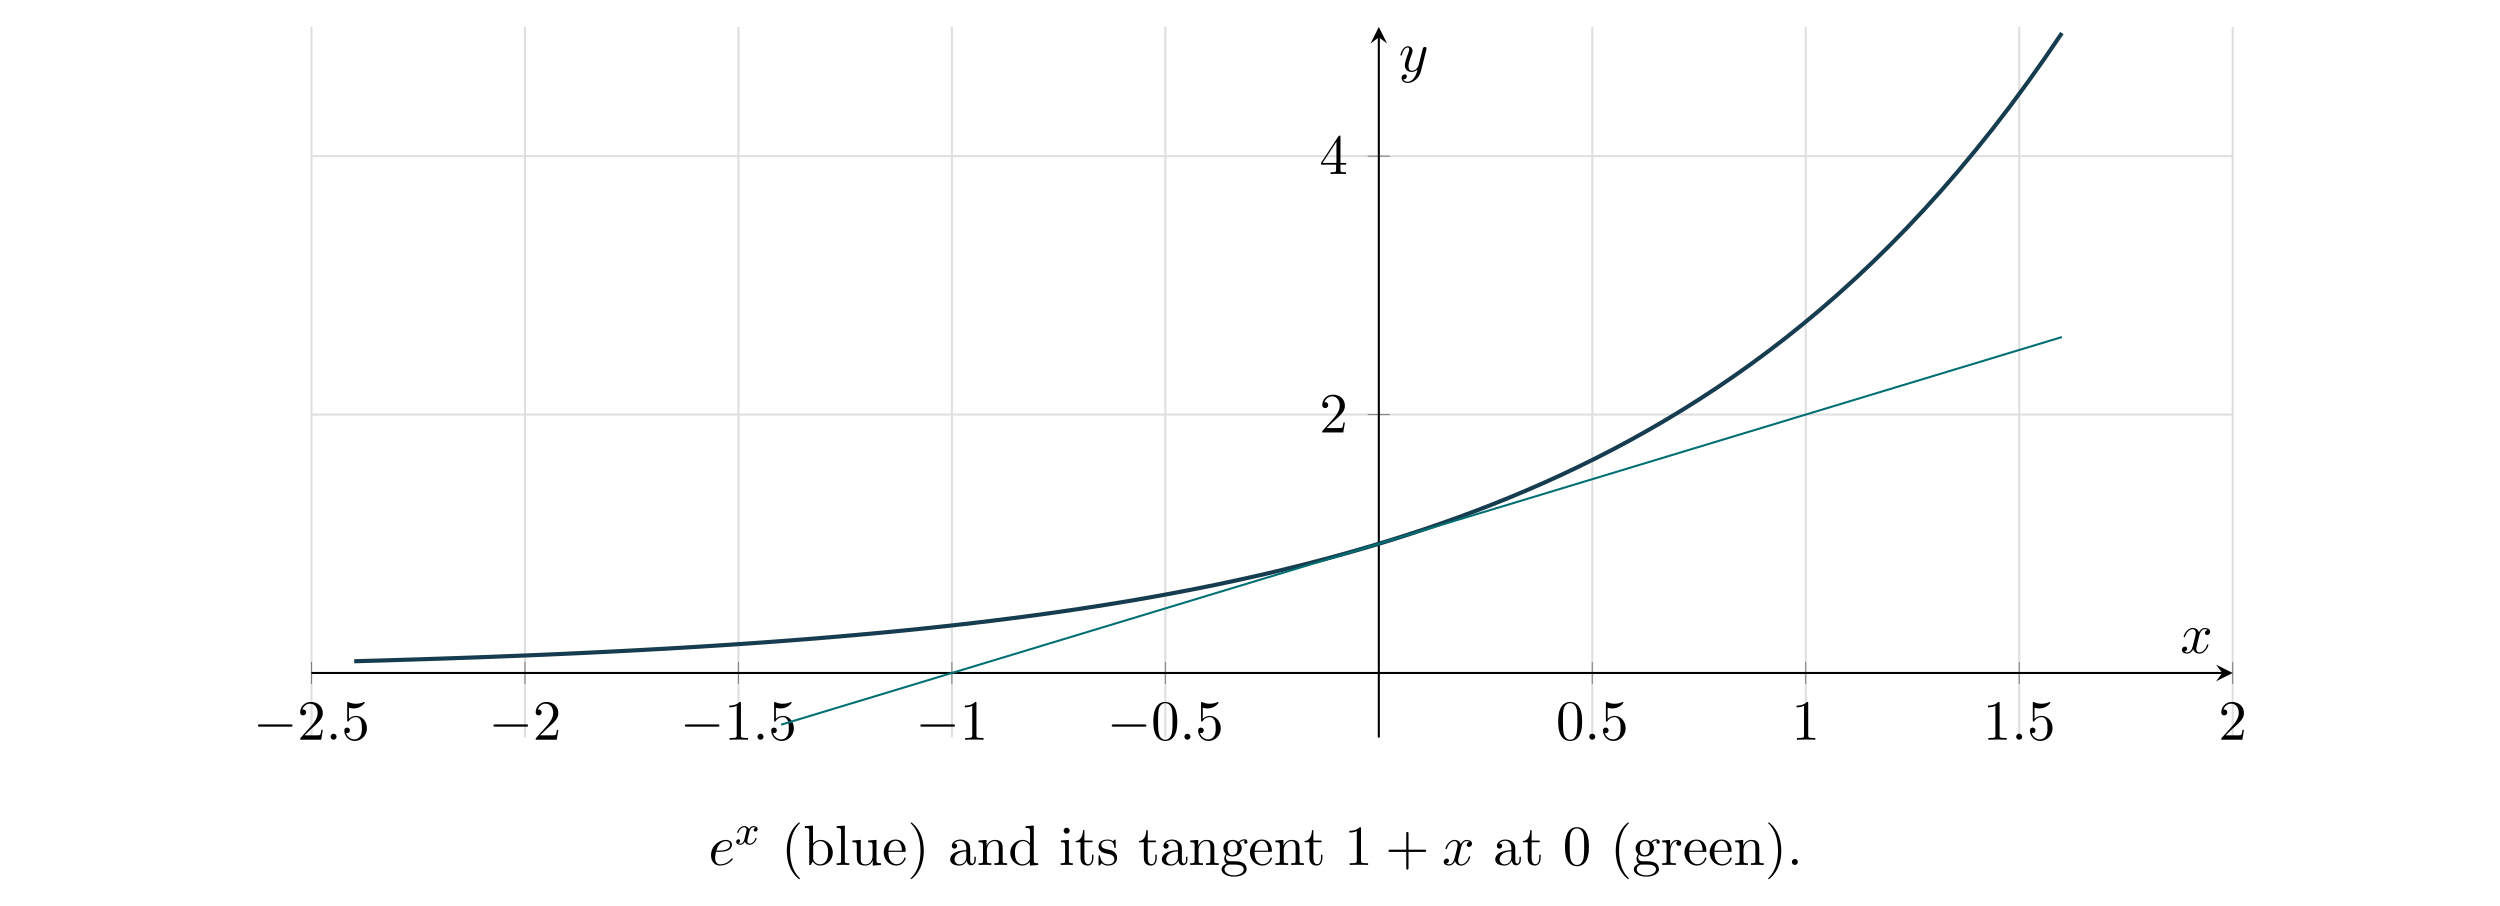
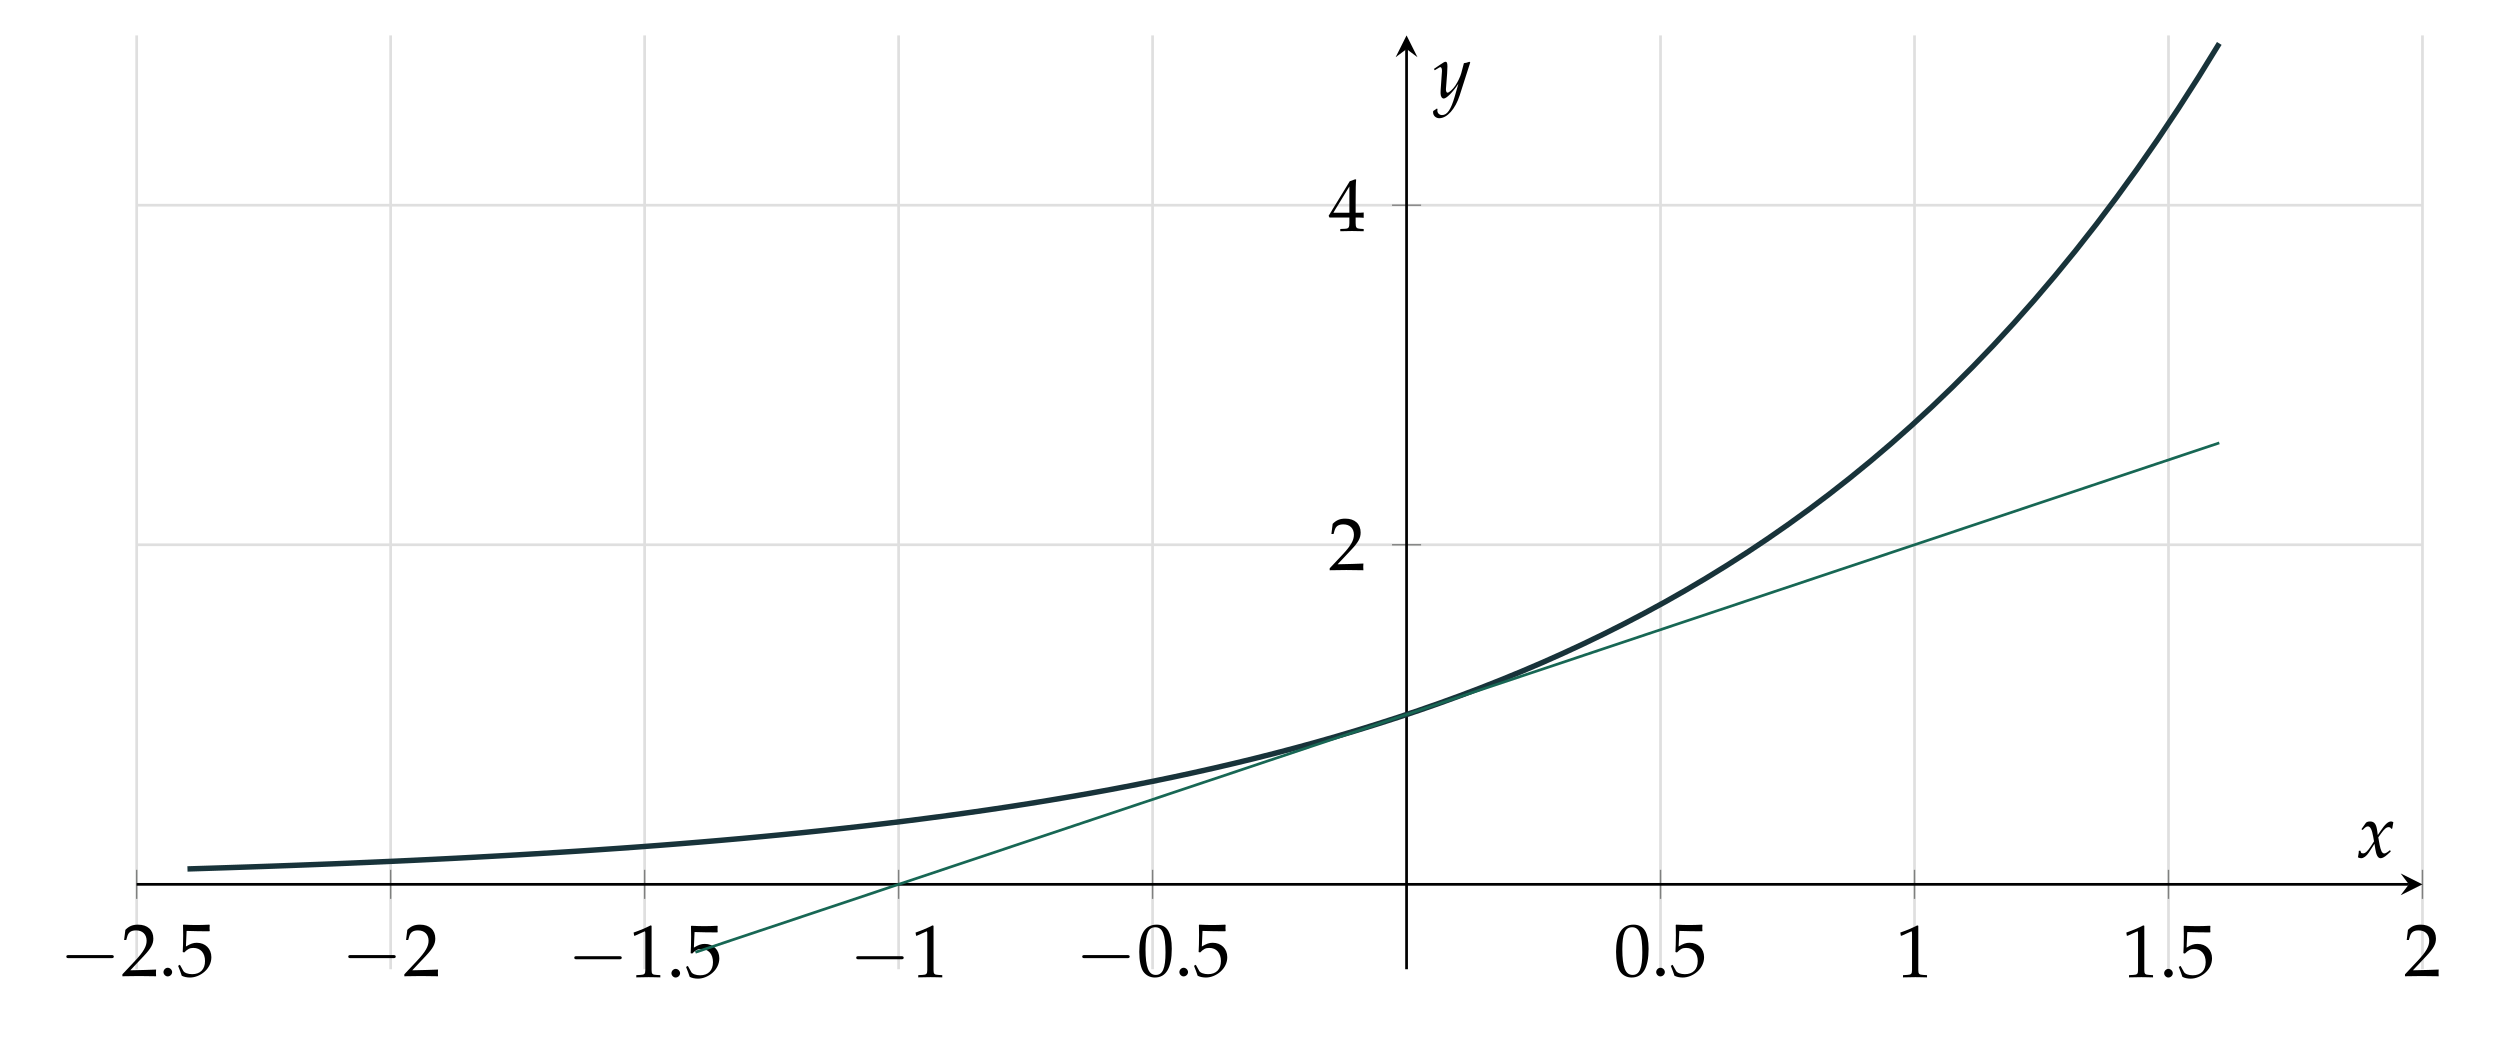
- <svg xmlns="http://www.w3.org/2000/svg" xmlns:xlink="http://www.w3.org/1999/xlink" version="1.1" width="480.514" height="173.96" viewBox="0 0 480.514 173.96">
+ <svg xmlns="http://www.w3.org/2000/svg" xmlns:xlink="http://www.w3.org/1999/xlink" version="1.1" width="365.665" height="152.48" viewBox="0 0 365.665 152.48">
  <defs>
-     <path id="font_1_1" d="M.694 .25C.694 .27 .675 .27 .661 .27H.116C.102 .27 .083 .27 .083 .25 .083 .23 .102 .23 .116 .23H.661C.675 .23 .694 .23 .694 .25Z" />
-     <path id="font_2_48" d="M.449 .174H.424C.419 .144 .412 .1 .402 .085 .395 .077 .329 .077 .307 .077H.127L.233 .18C.389 .318 .449 .372 .449 .472 .449 .586 .359 .666 .237 .666 .124 .666 .05 .574 .05 .485 .05 .429 .1 .429 .103 .429 .12 .429 .155 .441 .155 .482 .155 .508 .137 .534 .102 .534 .094 .534 .092 .534 .089 .533 .112 .598 .166 .635 .224 .635 .315 .635 .358 .554 .358 .472 .358 .392 .308 .313 .253 .251L.061 .037C.05 .026 .05 .024 .05 0H.421L.449 .174Z" />
-     <path id="font_3_2" d="M.192 .053C.192 .082 .168 .106 .139 .106 .11 .106 .086 .082 .086 .053 .086 .024 .11 0 .139 0 .168 0 .192 .024 .192 .053Z" />
-     <path id="font_2_17" d="M.449 .201C.449 .32 .367 .42 .259 .42 .211 .42 .168 .404 .132 .369V.564C.152 .558 .185 .551 .217 .551 .34 .551 .41 .642 .41 .655 .41 .661 .407 .666 .4 .666 .4 .666 .397 .666 .392 .663 .372 .654 .323 .634 .256 .634 .216 .634 .17 .641 .123 .662 .115 .665 .111 .665 .111 .665 .101 .665 .101 .657 .101 .641V.345C.101 .327 .101 .319 .115 .319 .122 .319 .124 .322 .128 .328 .139 .344 .176 .398 .257 .398 .309 .398 .334 .352 .342 .334 .358 .297 .36 .257 .36 .207 .36 .172 .36 .112 .336 .07 .312 .031 .275 .006 .229 .006 .156 .006 .099 .058 .082 .117 .085 .117 .088 .116 .099 .116 .132 .116 .149 .141 .149 .165 .149 .189 .132 .214 .099 .214 .085 .214 .05 .207 .05 .161 .05 .074 .119-.022 .231-.022 .347-.022 .449 .073 .449 .2V.201Z" />
-     <path id="font_2_33" d="M.419 0V.031H.387C.297 .031 .294 .042 .294 .079V.64C.294 .664 .294 .666 .271 .666 .209 .602 .121 .602 .089 .602V.571C.109 .571 .168 .571 .22 .597V.079C.22 .043 .217 .031 .127 .031H.095V0C.13 .003 .217 .003 .257 .003 .297 .003 .384 .003 .419 0Z" />
-     <path id="font_2_55" d="M.46 .32C.46 .4 .455 .48 .42 .554 .374 .65 .292 .666 .25 .666 .19 .666 .117 .64 .076 .547 .044 .478 .039 .4 .039 .32 .039 .245 .043 .155 .084 .079 .127-.002 .2-.022 .249-.022 .303-.022 .379-.001 .423 .094 .455 .163 .46 .241 .46 .32M.377 .332C.377 .257 .377 .189 .366 .125 .351 .03 .294-0 .249-0 .21-0 .151 .025 .133 .121 .122 .181 .122 .273 .122 .332 .122 .396 .122 .462 .13 .516 .149 .635 .224 .644 .249 .644 .282 .644 .348 .626 .367 .527 .377 .471 .377 .395 .377 .332Z" />
-     <path id="font_2_18" d="M.471 .165V.196H.371V.651C.371 .671 .371 .677 .355 .677 .346 .677 .343 .677 .335 .665L.028 .196V.165H.294V.078C.294 .042 .292 .031 .218 .031H.197V0C.238 .003 .29 .003 .332 .003 .374 .003 .427 .003 .468 0V.031H.447C.373 .031 .371 .042 .371 .078V.165H.471M.3 .196H.056L.3 .569V.196Z" />
-     <path id="font_3_20" d="M.496 .143C.496 .153 .487 .153 .484 .153 .475 .153 .473 .149 .471 .142 .438 .035 .37 .011 .338 .011 .299 .011 .283 .043 .283 .077 .283 .099 .289 .121 .3 .165L.334 .302C.34 .328 .363 .42 .433 .42 .438 .42 .462 .42 .483 .407 .455 .402 .435 .377 .435 .353 .435 .337 .446 .318 .473 .318 .495 .318 .527 .336 .527 .376 .527 .428 .468 .442 .434 .442 .376 .442 .341 .389 .329 .366 .304 .432 .25 .442 .221 .442 .117 .442 .06 .313 .06 .288 .06 .278 .072 .278 .072 .278 .08 .278 .083 .28 .085 .289 .119 .395 .185 .42 .219 .42 .238 .42 .273 .411 .273 .353 .273 .322 .256 .255 .219 .115 .203 .053 .168 .011 .124 .011 .118 .011 .095 .011 .074 .024 .099 .029 .121 .05 .121 .078 .121 .105 .099 .113 .084 .113 .054 .113 .029 .087 .029 .055 .029 .009 .079-.011 .123-.011 .189-.011 .225 .059 .228 .065 .24 .028 .276-.011 .336-.011 .439-.011 .496 .118 .496 .143Z" />
-     <path id="font_3_21" d="M.486 .381C.49 .395 .49 .397 .49 .404 .49 .422 .476 .431 .461 .431 .451 .431 .435 .425 .426 .41 .424 .405 .416 .374 .412 .356L.392 .276 .347 .096C.343 .081 .3 .011 .234 .011 .183 .011 .172 .055 .172 .092 .172 .138 .189 .2 .223 .288 .239 .329 .243 .34 .243 .36 .243 .405 .211 .442 .161 .442 .066 .442 .029 .297 .029 .288 .029 .278 .041 .278 .041 .278 .051 .278 .052 .28 .057 .296 .084 .39 .124 .42 .158 .42 .166 .42 .183 .42 .183 .388 .183 .363 .173 .337 .166 .318 .126 .212 .108 .155 .108 .108 .108 .019 .171-.011 .23-.011 .269-.011 .303 .006 .331 .034 .318-.018 .306-.067 .266-.12 .24-.154 .202-.183 .156-.183 .142-.183 .097-.18 .08-.141 .096-.141 .109-.141 .123-.129 .133-.12 .143-.107 .143-.088 .143-.057 .116-.053 .106-.053 .083-.053 .05-.069 .05-.118 .05-.168 .094-.205 .156-.205 .259-.205 .362-.114 .39-.001L.486 .381Z" />
-     <path id="font_3_14" d="M.43 .107C.43 .113 .424 .12 .418 .12 .413 .12 .411 .118 .405 .11 .326 .011 .217 .011 .205 .011 .127 .011 .118 .095 .118 .127 .118 .139 .119 .17 .134 .231H.187C.216 .231 .29 .233 .34 .254 .41 .284 .415 .343 .415 .357 .415 .401 .377 .442 .308 .442 .197 .442 .046 .345 .046 .17 .046 .068 .105-.011 .203-.011 .346-.011 .43 .095 .43 .107M.382 .357C.382 .253 .222 .253 .181 .253H.14C.179 .405 .282 .42 .308 .42 .355 .42 .382 .391 .382 .357Z" />
-     <path id="font_4_4" d="M.525 .143C.525 .153 .517 .156 .51 .156 .498 .156 .496 .149 .493 .139 .473 .072 .416 .018 .358 .018 .325 .018 .301 .04 .301 .082 .301 .102 .307 .125 .321 .181L.355 .318C.369 .37 .404 .413 .449 .413 .454 .413 .48 .413 .501 .399 .457 .388 .455 .349 .455 .345 .455 .323 .472 .308 .494 .308 .516 .308 .55 .325 .55 .368 .55 .425 .487 .441 .45 .441 .403 .441 .365 .408 .342 .369 .32 .422 .268 .441 .227 .441 .118 .441 .057 .316 .057 .288 .057 .279 .064 .275 .072 .275 .084 .275 .086 .28 .089 .292 .112 .365 .172 .413 .224 .413 .263 .413 .282 .385 .282 .349 .282 .329 .27 .283 .262 .251L.228 .114C.214 .06 .178 .018 .133 .018 .129 .018 .103 .018 .082 .032 .128 .043 .128 .086 .128 .086 .128 .109 .11 .123 .088 .123 .061 .123 .032 .1 .032 .062 .032 .016 .081-.01 .132-.01 .185-.01 .222 .03 .24 .062 .262 .013 .308-.01 .356-.01 .465-.01 .525 .115 .525 .143Z" />
-     <path id="font_5_36" d="M.331-.24C.331-.237 .331-.235 .314-.218 .189-.092 .157 .097 .157 .25 .157 .424 .195 .598 .318 .723 .331 .735 .331 .737 .331 .74 .331 .747 .327 .75 .321 .75 .311 .75 .221 .682 .162 .555 .111 .445 .099 .334 .099 .25 .099 .172 .11 .051 .165-.062 .225-.185 .311-.25 .321-.25 .327-.25 .331-.247 .331-.24Z" />
-     <path id="font_5_4" d="M.521 .216C.521 .343 .423 .442 .309 .442 .231 .442 .188 .395 .172 .377V.694L.028 .683V.652C.098 .652 .106 .645 .106 .596V0H.131L.167 .062C.182 .039 .224-.011 .298-.011 .417-.011 .521 .087 .521 .216M.438 .217C.438 .18 .436 .12 .407 .075 .386 .044 .348 .011 .294 .011 .249 .011 .213 .035 .189 .072 .175 .093 .175 .096 .175 .114V.32C.175 .339 .175 .34 .186 .356 .225 .412 .28 .42 .304 .42 .349 .42 .385 .394 .409 .356 .435 .315 .438 .258 .438 .217V.217Z" />
-     <path id="font_5_26" d="M.255 0V.031C.188 .031 .177 .031 .177 .076V.694L.033 .683V.652C.103 .652 .111 .645 .111 .596V.076C.111 .031 .1 .031 .033 .031V0L.144 .003 .255 0Z" />
-     <path id="font_5_49" d="M.535 0V.031C.465 .031 .457 .038 .457 .087V.442L.31 .431V.4C.38 .4 .388 .393 .388 .344V.166C.388 .079 .34 .011 .267 .011 .183 .011 .179 .058 .179 .11V.442L.032 .431V.4C.11 .4 .11 .397 .11 .308V.158C.11 .08 .11-.011 .262-.011 .318-.011 .362 .017 .391 .079V-.011L.535 0Z" />
-     <path id="font_5_11" d="M.415 .119C.415 .129 .407 .131 .402 .131 .393 .131 .391 .125 .389 .117 .354 .014 .264 .014 .254 .014 .204 .014 .164 .044 .141 .081 .111 .129 .111 .195 .111 .231H.39C.412 .231 .415 .231 .415 .252 .415 .351 .361 .448 .236 .448 .12 .448 .028 .345 .028 .22 .028 .086 .133-.011 .248-.011 .37-.011 .415 .1 .415 .119M.349 .252H.112C.118 .401 .202 .426 .236 .426 .339 .426 .349 .291 .349 .252Z" />
-     <path id="font_5_37" d="M.289 .25C.289 .328 .278 .449 .223 .562 .163 .685 .077 .75 .067 .75 .061 .75 .057 .746 .057 .74 .057 .737 .057 .735 .076 .717 .174 .618 .231 .459 .231 .25 .231 .079 .194-.097 .07-.223 .057-.235 .057-.237 .057-.24 .057-.246 .061-.25 .067-.25 .077-.25 .167-.182 .226-.055 .277 .055 .289 .166 .289 .25Z" />
-     <path id="font_5_2" d="M.483 .089V.145H.458V.089C.458 .031 .433 .025 .422 .025 .389 .025 .385 .07 .385 .075V.275C.385 .317 .385 .356 .349 .393 .31 .432 .26 .448 .212 .448 .13 .448 .061 .401 .061 .335 .061 .305 .081 .288 .107 .288 .135 .288 .153 .308 .153 .334 .153 .346 .148 .379 .102 .38 .129 .415 .178 .426 .21 .426 .259 .426 .316 .387 .316 .298V.261C.265 .258 .195 .255 .132 .225 .057 .191 .032 .139 .032 .095 .032 .014 .129-.011 .192-.011 .258-.011 .304 .029 .323 .076 .327 .036 .354-.006 .401-.006 .422-.006 .483 .008 .483 .089M.316 .14C.316 .045 .244 .011 .199 .011 .15 .011 .109 .046 .109 .096 .109 .151 .151 .234 .316 .24V.14Z" />
-     <path id="font_5_29" d="M.535 0V.031C.483 .031 .458 .031 .457 .061V.252C.457 .338 .457 .369 .426 .405 .412 .422 .379 .442 .321 .442 .248 .442 .201 .399 .173 .337V.442L.032 .431V.4C.102 .4 .11 .393 .11 .344V.076C.11 .031 .099 .031 .032 .031V0L.145 .003 .257 0V.031C.19 .031 .179 .031 .179 .076V.26C.179 .364 .25 .42 .314 .42 .377 .42 .388 .366 .388 .309V.076C.388 .031 .377 .031 .31 .031V0L.423 .003 .535 0Z" />
-     <path id="font_5_10" d="M.527 0V.031C.457 .031 .449 .038 .449 .087V.694L.305 .683V.652C.375 .652 .383 .645 .383 .596V.38C.354 .416 .311 .442 .257 .442 .139 .442 .034 .344 .034 .215 .034 .088 .132-.011 .246-.011 .31-.011 .355 .023 .38 .055V-.011L.527 0M.38 .118C.38 .1 .38 .098 .369 .081 .339 .033 .294 .011 .251 .011 .206 .011 .17 .037 .146 .075 .12 .116 .117 .173 .117 .214 .117 .251 .119 .311 .148 .356 .169 .387 .207 .42 .261 .42 .296 .42 .338 .405 .369 .36 .38 .343 .38 .341 .38 .323V.118Z" />
-     <path id="font_5_56" d="M.247 0V.031C.181 .031 .177 .036 .177 .075V.442L.037 .431V.4C.102 .4 .111 .394 .111 .345V.076C.111 .031 .1 .031 .033 .031V0L.143 .003C.178 .003 .213 .001 .247 0M.192 .604C.192 .631 .169 .657 .139 .657 .105 .657 .085 .629 .085 .604 .085 .577 .108 .551 .138 .551 .172 .551 .192 .579 .192 .604Z" />
-     <path id="font_5_46" d="M.332 .124V.181H.307V.126C.307 .052 .277 .014 .24 .014 .173 .014 .173 .105 .173 .122V.4H.316V.431H.173V.614H.148C.147 .532 .117 .426 .019 .422V.4H.104V.124C.104 .001 .197-.011 .233-.011 .304-.011 .332 .06 .332 .124V.124Z" />
-     <path id="font_5_42" d="M.36 .128C.36 .181 .33 .211 .318 .223 .285 .255 .246 .263 .204 .271 .148 .282 .081 .295 .081 .353 .081 .388 .107 .429 .193 .429 .303 .429 .308 .339 .31 .308 .311 .299 .322 .299 .322 .299 .335 .299 .335 .304 .335 .323V.424C.335 .441 .335 .448 .324 .448 .319 .448 .317 .448 .304 .436 .301 .432 .291 .423 .287 .42 .249 .448 .208 .448 .193 .448 .071 .448 .033 .381 .033 .325 .033 .29 .049 .262 .076 .24 .108 .214 .136 .208 .208 .194 .23 .19 .312 .174 .312 .102 .312 .051 .277 .011 .199 .011 .115 .011 .079 .068 .06 .153 .057 .166 .056 .17 .046 .17 .033 .17 .033 .163 .033 .145V.013C.033-.004 .033-.011 .044-.011 .049-.011 .05-.01 .069 .009 .071 .011 .071 .013 .089 .032 .133-.01 .178-.011 .199-.011 .314-.011 .36 .056 .36 .128V.128Z" />
-     <path id="font_5_20" d="M.485 .404C.485 .421 .473 .453 .434 .453 .414 .453 .37 .447 .328 .406 .286 .439 .244 .442 .222 .442 .129 .442 .06 .373 .06 .296 .06 .252 .082 .214 .107 .193 .094 .178 .076 .145 .076 .11 .076 .079 .089 .041 .12 .021 .06 .004 .028-.039 .028-.079 .028-.151 .127-.206 .249-.206 .367-.206 .471-.155 .471-.077 .471-.042 .457 .009 .406 .037 .353 .065 .295 .065 .234 .065 .209 .065 .166 .065 .159 .066 .127 .07 .106 .101 .106 .133 .106 .137 .106 .16 .123 .18 .162 .152 .203 .149 .222 .149 .315 .149 .384 .218 .384 .295 .384 .332 .368 .369 .343 .392 .379 .426 .415 .431 .433 .431 .433 .431 .44 .431 .443 .43 .432 .426 .427 .415 .427 .403 .427 .386 .44 .374 .456 .374 .466 .374 .485 .381 .485 .404V.404M.309 .296C.309 .269 .308 .237 .293 .212 .285 .2 .262 .172 .222 .172 .135 .172 .135 .272 .135 .295 .135 .322 .136 .354 .151 .379 .159 .391 .182 .419 .222 .419 .309 .419 .309 .319 .309 .296V.296M.419-.079C.419-.133 .348-.183 .25-.183 .149-.183 .08-.132 .08-.079 .08-.033 .118 .004 .162 .007H.221C.307 .007 .419 .007 .419-.079Z" />
-     <path id="font_2_39" d="M.721 .25C.721 .27 .702 .27 .688 .27H.409V.55C.409 .564 .409 .583 .389 .583 .369 .583 .369 .564 .369 .55V.27H.089C.075 .27 .056 .27 .056 .25 .056 .23 .075 .23 .089 .23H.369V-.05C.369-.064 .369-.083 .389-.083 .409-.083 .409-.064 .409-.05V.23H.688C.702 .23 .721 .23 .721 .25Z" />
-     <path id="font_5_55" d="M.46 .32C.46 .4 .455 .48 .42 .554 .374 .65 .292 .666 .25 .666 .19 .666 .117 .64 .076 .547 .044 .478 .039 .4 .039 .32 .039 .245 .043 .155 .084 .079 .127-.002 .2-.022 .249-.022 .303-.022 .379-.001 .423 .094 .455 .163 .46 .241 .46 .32M.377 .332C.377 .257 .377 .189 .366 .125 .351 .03 .294-0 .249-0 .21-0 .151 .025 .133 .121 .122 .181 .122 .273 .122 .332 .122 .396 .122 .462 .13 .516 .149 .635 .224 .644 .249 .644 .282 .644 .348 .626 .367 .527 .377 .471 .377 .395 .377 .332Z" />
-     <path id="font_5_40" d="M.364 .381C.364 .413 .333 .442 .29 .442 .217 .442 .181 .375 .167 .332V.442L.028 .431V.4C.098 .4 .106 .393 .106 .344V.076C.106 .031 .095 .031 .028 .031V0L.142 .003C.182 .003 .229 .003 .269 0V.031H.248C.174 .031 .172 .042 .172 .078V.232C.172 .331 .214 .42 .29 .42 .297 .42 .299 .42 .301 .419 .298 .418 .278 .406 .278 .38 .278 .352 .299 .337 .321 .337 .339 .337 .364 .349 .364 .381Z" />
-     <path id="font_5_38" d="M.192 .053C.192 .082 .168 .106 .139 .106 .11 .106 .086 .082 .086 .053 .086 .024 .11 0 .139 0 .168 0 .192 .024 .192 .053Z" />
+     <path id="font_1_1" d="M.659 .23C.676 .23 .694 .23 .694 .25 .694 .27 .676 .27 .659 .27H.118C.101 .27 .083 .27 .083 .25 .083 .23 .101 .23 .118 .23H.659Z" />
+     <path id="font_2_22" d="M.016 .023V-.003C.203 0 .203 0 .239 0 .275 0 .275 0 .468-.003 .466 .018 .466 .028 .466 .042 .466 .055 .466 .065 .468 .087 .353 .082 .307 .081 .122 .077L.304 .27C.401 .373 .431 .428 .431 .503 .431 .618 .353 .689 .226 .689 .154 .689 .105 .669 .056 .619L.039 .483H.068L.081 .529C.097 .587 .133 .612 .2 .612 .286 .612 .341 .558 .341 .473 .341 .398 .299 .324 .186 .204L.016 .023Z" />
+     <path id="font_2_30" d="M.124 .111C.094 .111 .067 .083 .067 .053 .067 .023 .094-.005 .123-.005 .155-.005 .183 .022 .183 .053 .183 .083 .155 .111 .124 .111Z" />
+     <path id="font_2_25" d="M.127 .605C.256 .601 .312 .6 .432 .6L.437 .605C.435 .623 .435 .631 .435 .644 .435 .658 .435 .666 .437 .684L.432 .689C.357 .685 .312 .684 .258 .684 .203 .684 .159 .685 .084 .689L.079 .684C.08 .623 .081 .579 .081 .547 .081 .462 .078 .366 .075 .322L.095 .316C.142 .363 .169 .377 .218 .377 .314 .377 .374 .309 .374 .201 .374 .09 .31 .025 .201 .025 .147 .025 .097 .043 .083 .069L.037 .151 .013 .137C.036 .08 .048 .048 .062 .004 .09-.011 .13-.02 .173-.02 .24-.02 .311 .009 .366 .057 .427 .111 .459 .179 .459 .253 .459 .366 .378 .446 .264 .446 .216 .446 .18 .433 .118 .396L.127 .605Z" />
+     <path id="font_2_21" d="M.067 .555H.077L.206 .613C.207 .614 .208 .614 .209 .614 .215 .614 .217 .605 .217 .581V.096C.217 .044 .206 .033 .152 .03L.096 .027V-.003C.25 0 .25 0 .261 0 .274 0 .296 0 .33-.001 .342-.002 .377-.002 .418-.003V.027L.366 .03C.311 .033 .301 .044 .301 .096V.689L.287 .694C.222 .66 .151 .63 .06 .598L.067 .555Z" />
+     <path id="font_2_29" d="M.263 .689C.108 .689 .029 .566 .029 .324 .029 .207 .05 .106 .085 .057 .12 .008 .176-.02 .238-.02 .389-.02 .465 .11 .465 .366 .465 .585 .4 .689 .263 .689M.245 .654C.342 .654 .381 .556 .381 .316 .381 .103 .343 .015 .251 .015 .154 .015 .113 .116 .113 .36 .113 .571 .15 .654 .245 .654Z" />
+     <path id="font_2_24" d="M.28 .181V.106C.28 .046 .269 .032 .22 .03L.158 .027V-.003C.291 0 .291 0 .315 0 .339 0 .339 0 .472-.003V.027L.424 .03C.375 .033 .364 .046 .364 .106V.181C.423 .181 .444 .18 .472 .177V.248C.425 .244 .406 .244 .391 .245H.388 .364V.384C.364 .562 .366 .648 .371 .689L.359 .694 .285 .667 .002 .204 .013 .181H.28M.28 .245H.065L.28 .597V.245Z" />
+     <path id="font_3_17" d="M.021 .088C.021 .068 .019 .055 .013 .023 .011 .011 .01 .008 .009 .001 .024-.007 .04-.011 .052-.011 .085-.011 .124 .018 .155 .065L.231 .182 .242 .113C.255 .028 .278-.011 .314-.011 .336-.011 .368 .006 .4 .035L.449 .079 .44 .098C.404 .068 .379 .053 .363 .053 .348 .053 .335 .063 .325 .083 .316 .102 .305 .139 .3 .168L.282 .269 .317 .318C.364 .383 .391 .406 .422 .406 .438 .406 .45 .398 .455 .383L.469 .387 .484 .472C.472 .479 .463 .482 .454 .482 .414 .482 .374 .446 .312 .354L.275 .299 .269 .347C.257 .446 .23 .482 .171 .482 .145 .482 .123 .474 .114 .461L.056 .378 .073 .368C.103 .402 .123 .416 .142 .416 .175 .416 .197 .375 .214 .277L.225 .215 .185 .153C.142 .086 .108 .054 .08 .054 .065 .054 .054 .058 .052 .063L.041 .091 .021 .088Z" />
+     <path id="font_3_18" d="M-.007-.179C-.008-.186-.008-.192-.008-.197-.008-.24 .029-.275 .074-.275 .18-.275 .29-.152 .349 .033L.49 .473 .479 .482C.45 .471 .427 .465 .405 .463L.37 .331C.358 .284 .323 .211 .29 .162 .255 .111 .206 .067 .184 .067 .172 .067 .163 .09 .164 .115L.165 .128 .18 .322C.182 .353 .184 .391 .184 .419 .184 .464 .177 .482 .16 .482 .147 .482 .133 .475 .085 .442L.003 .386 .014 .368 .064 .398 .068 .401C.078 .407 .085 .41 .089 .41 .103 .41 .111 .391 .111 .358 .111 .357 .111 .351 .11 .343L.093 .1 .092 .06C.092 .018 .11-.011 .135-.011 .172-.011 .256 .074 .331 .187L.282 .016C.231-.161 .181-.233 .111-.233 .076-.233 .049-.206 .049-.172 .049-.167 .05-.159 .051-.15L.041-.146-.007-.179Z" />
  </defs>
-   <path transform="matrix(1,0,0,-1,59.873,141.766)" stroke-width=".399" stroke-linecap="butt" stroke-miterlimit="10" stroke-linejoin="miter" fill="none" stroke="#dfdfdf" d="M0 0V136.587M41.029 0V136.587M82.057 0V136.587M123.086 0V136.587M164.114 0V136.587M246.172 0V136.587M287.2 0V136.587M328.229 0V136.587M369.258 0V136.587" />
-   <path transform="matrix(1,0,0,-1,59.873,141.766)" stroke-width=".399" stroke-linecap="butt" stroke-miterlimit="10" stroke-linejoin="miter" fill="none" stroke="#dfdfdf" d="M0 62.085H369.258M0 111.753H369.258" />
-   <path transform="matrix(1,0,0,-1,59.873,141.766)" stroke-width=".199" stroke-linecap="butt" stroke-miterlimit="10" stroke-linejoin="miter" fill="none" stroke="#7f807f" d="M0 10.291V14.543M41.029 10.291V14.543M82.057 10.291V14.543M123.086 10.291V14.543M164.114 10.291V14.543M246.172 10.291V14.543M287.2 10.291V14.543M328.229 10.291V14.543M369.258 10.291V14.543" />
-   <path transform="matrix(1,0,0,-1,59.873,141.766)" stroke-width=".199" stroke-linecap="butt" stroke-miterlimit="10" stroke-linejoin="miter" fill="none" stroke="#7f807f" d="M203.017 62.085H207.269M203.017 111.753H207.269" />
-   <path transform="matrix(1,0,0,-1,59.873,141.766)" stroke-width=".399" stroke-linecap="butt" stroke-miterlimit="10" stroke-linejoin="miter" fill="none" stroke="#000000" d="M0 12.417H367.265" />
-   <path transform="matrix(1,0,0,-1,427.1381,129.3491)" d="M1.993 0-1.196 1.594 0 0-1.196-1.594" />
-   <path transform="matrix(1,0,0,-1,59.873,141.766)" stroke-width=".399" stroke-linecap="butt" stroke-miterlimit="10" stroke-linejoin="miter" fill="none" stroke="#000000" d="M205.143 0V134.594" />
-   <path transform="matrix(0,-1,-1,-0,265.0161,7.171799)" d="M1.993 0-1.196 1.594 0 0-1.196-1.594" />
-   <use data-text="−" xlink:href="#font_1_1" transform="matrix(10.9091,0,0,-10.9091,48.66101,142.18)" />
-   <use data-text="2" xlink:href="#font_2_48" transform="matrix(10.9091,0,0,-10.9091,57.14601,142.18)" />
-   <use data-text="." xlink:href="#font_3_2" transform="matrix(10.9091,0,0,-10.9091,62.6,142.18)" />
-   <use data-text="5" xlink:href="#font_2_17" transform="matrix(10.9091,0,0,-10.9091,65.631,142.18)" />
-   <use data-text="−" xlink:href="#font_1_1" transform="matrix(10.9091,0,0,-10.9091,93.931,142.18)" />
-   <use data-text="2" xlink:href="#font_2_48" transform="matrix(10.9091,0,0,-10.9091,102.416,142.18)" />
-   <use data-text="−" xlink:href="#font_1_1" transform="matrix(10.9091,0,0,-10.9091,130.717,142.18)" />
-   <use data-text="1" xlink:href="#font_2_33" transform="matrix(10.9091,0,0,-10.9091,139.202,142.18)" />
-   <use data-text="." xlink:href="#font_3_2" transform="matrix(10.9091,0,0,-10.9091,144.656,142.18)" />
-   <use data-text="5" xlink:href="#font_2_17" transform="matrix(10.9091,0,0,-10.9091,147.687,142.18)" />
-   <use data-text="−" xlink:href="#font_1_1" transform="matrix(10.9091,0,0,-10.9091,175.988,142.18)" />
-   <use data-text="1" xlink:href="#font_2_33" transform="matrix(10.9091,0,0,-10.9091,184.472,142.18)" />
-   <use data-text="−" xlink:href="#font_1_1" transform="matrix(10.9091,0,0,-10.9091,212.773,142.18)" />
-   <use data-text="0" xlink:href="#font_2_55" transform="matrix(10.9091,0,0,-10.9091,221.258,142.18)" />
-   <use data-text="." xlink:href="#font_3_2" transform="matrix(10.9091,0,0,-10.9091,226.713,142.18)" />
-   <use data-text="5" xlink:href="#font_2_17" transform="matrix(10.9091,0,0,-10.9091,229.743,142.18)" />
-   <use data-text="0" xlink:href="#font_2_55" transform="matrix(10.9091,0,0,-10.9091,299.072,142.18)" />
-   <use data-text="." xlink:href="#font_3_2" transform="matrix(10.9091,0,0,-10.9091,304.526,142.18)" />
-   <use data-text="5" xlink:href="#font_2_17" transform="matrix(10.9091,0,0,-10.9091,307.5571,142.18)" />
-   <use data-text="1" xlink:href="#font_2_33" transform="matrix(10.9091,0,0,-10.9091,344.342,142.18)" />
-   <use data-text="1" xlink:href="#font_2_33" transform="matrix(10.9091,0,0,-10.9091,381.128,142.18)" />
-   <use data-text="." xlink:href="#font_3_2" transform="matrix(10.9091,0,0,-10.9091,386.583,142.18)" />
-   <use data-text="5" xlink:href="#font_2_17" transform="matrix(10.9091,0,0,-10.9091,389.613,142.18)" />
-   <use data-text="2" xlink:href="#font_2_48" transform="matrix(10.9091,0,0,-10.9091,426.399,142.18)" />
-   <use data-text="2" xlink:href="#font_2_48" transform="matrix(10.9091,0,0,-10.9091,253.598,83.11701)" />
-   <use data-text="4" xlink:href="#font_2_18" transform="matrix(10.9091,0,0,-10.9091,253.598,33.44901)" />
-   <path transform="matrix(1,0,0,-1,59.873,141.766)" stroke-width=".797" stroke-linecap="butt" stroke-miterlimit="10" stroke-linejoin="miter" fill="none" stroke="#163c50" d="M8.206 14.67 11.521 14.763 14.837 14.859 18.152 14.96 21.467 15.065 24.783 15.174 28.098 15.288 31.414 15.405 34.729 15.529 38.045 15.658 41.36 15.79 44.675 15.929 47.991 16.075 51.306 16.225 54.622 16.384 57.937 16.548 61.253 16.716 64.568 16.896 67.883 17.079 71.199 17.27 74.514 17.472 77.83 17.68 81.145 17.896 84.461 18.123 87.776 18.358 91.092 18.604 94.407 18.858 97.722 19.123 101.038 19.402 104.353 19.69 107.669 19.988 110.984 20.301 114.3 20.626 117.615 20.964 120.93 21.317 124.246 21.684 127.561 22.067 130.877 22.465 134.192 22.88 137.508 23.309 140.823 23.759 144.138 24.226 147.454 24.715 150.769 25.222 154.085 25.748 157.4 26.297 160.716 26.871 164.031 27.467 167.346 28.088 170.662 28.734 173.977 29.407 177.293 30.108 180.608 30.836 183.924 31.596 187.239 32.386 190.554 33.21 193.87 34.067 197.185 34.959 200.501 35.891 203.816 36.857 207.132 37.86 210.447 38.908 213.763 40.001 217.078 41.138 220.393 42.322 223.709 43.556 227.024 44.839 230.34 46.176 233.655 47.567 236.971 49.017 240.286 50.525 243.601 52.097 246.917 53.733 250.232 55.436 253.548 57.21 256.863 59.058 260.179 60.98 263.494 62.983 266.809 65.067 270.125 67.238 273.44 69.499 276.756 71.852 280.071 74.303 283.387 76.854 286.702 79.511 290.017 82.277 293.333 85.158 296.648 88.157 299.964 91.28 303.279 94.532 306.595 97.916 309.91 101.442 313.226 105.113 316.541 108.933 319.856 112.913 323.172 117.058 326.487 121.372 329.803 125.865 333.118 130.544 336.434 135.414" />
-   <path transform="matrix(1,0,0,-1,59.873,141.766)" stroke-width=".399" stroke-linecap="butt" stroke-miterlimit="10" stroke-linejoin="miter" fill="none" stroke="#006f72" d="M90.263 2.483 100.52 5.588 110.777 8.692 121.034 11.796 131.292 14.9 141.549 18.005 151.806 21.109 162.063 24.213 172.32 27.317 182.577 30.422 192.834 33.526 203.092 36.63 213.349 39.734 223.606 42.839 233.863 45.943 244.12 49.047 254.377 52.151 264.635 55.256 274.892 58.36 285.149 61.464 295.406 64.568 305.663 67.673 315.92 70.777 326.178 73.881 336.435 76.985" />
-   <use data-text="x" xlink:href="#font_3_20" transform="matrix(10.9091,0,0,-10.9091,419.056,125.514)" />
-   <use data-text="y" xlink:href="#font_3_21" transform="matrix(10.9091,0,0,-10.9091,268.849,13.71301)" />
-   <use data-text="e" xlink:href="#font_3_14" transform="matrix(10.9091,0,0,-10.9091,136.161,166.252)" />
-   <use data-text="x" xlink:href="#font_4_4" transform="matrix(7.9701,0,0,-7.9701,141.241,162.293)" />
-   <use data-text="(" xlink:href="#font_5_36" transform="matrix(10.9091,0,0,-10.9091,150.142,166.252)" />
-   <use data-text="b" xlink:href="#font_5_4" transform="matrix(10.9091,0,0,-10.9091,154.3856,166.252)" />
-   <use data-text="l" xlink:href="#font_5_26" transform="matrix(10.9091,0,0,-10.9091,160.4511,166.252)" />
-   <use data-text="u" xlink:href="#font_5_49" transform="matrix(10.9091,0,0,-10.9091,163.4838,166.252)" />
-   <use data-text="e" xlink:href="#font_5_11" transform="matrix(10.9091,0,0,-10.9091,169.5493,166.252)" />
-   <use data-text=")" xlink:href="#font_5_37" transform="matrix(10.9091,0,0,-10.9091,174.4038,166.252)" />
-   <use data-text="a" xlink:href="#font_5_2" transform="matrix(10.9091,0,0,-10.9091,182.2802,166.252)" />
-   <use data-text="n" xlink:href="#font_5_29" transform="matrix(10.9091,0,0,-10.9091,187.7348,166.252)" />
-   <use data-text="d" xlink:href="#font_5_10" transform="matrix(10.9091,0,0,-10.9091,193.8002,166.252)" />
-   <use data-text="i" xlink:href="#font_5_56" transform="matrix(10.9091,0,0,-10.9091,203.5093,166.252)" />
-   <use data-text="t" xlink:href="#font_5_46" transform="matrix(10.9091,0,0,-10.9091,206.5421,166.252)" />
-   <use data-text="s" xlink:href="#font_5_42" transform="matrix(10.9091,0,0,-10.9091,210.7857,166.252)" />
-   <use data-text="t" xlink:href="#font_5_46" transform="matrix(10.9091,0,0,-10.9091,218.7166,166.252)" />
-   <use data-text="a" xlink:href="#font_5_2" transform="matrix(10.9091,0,0,-10.9091,222.9603,166.252)" />
-   <use data-text="n" xlink:href="#font_5_29" transform="matrix(10.9091,0,0,-10.9091,228.4148,166.252)" />
-   <use data-text="g" xlink:href="#font_5_20" transform="matrix(10.9091,0,0,-10.9091,234.4803,166.252)" />
-   <use data-text="e" xlink:href="#font_5_11" transform="matrix(10.9091,0,0,-10.9091,239.9348,166.252)" />
-   <use data-text="n" xlink:href="#font_5_29" transform="matrix(10.9091,0,0,-10.9091,244.7894,166.252)" />
-   <use data-text="t" xlink:href="#font_5_46" transform="matrix(10.9091,0,0,-10.9091,250.5494,166.252)" />
-   <use data-text="1" xlink:href="#font_2_33" transform="matrix(10.9091,0,0,-10.9091,258.385,166.252)" />
-   <use data-text="+" xlink:href="#font_2_39" transform="matrix(10.9091,0,0,-10.9091,266.2614,166.252)" />
-   <use data-text="x" xlink:href="#font_3_20" transform="matrix(10.9091,0,0,-10.9091,277.173,166.252)" />
-   <use data-text="a" xlink:href="#font_5_2" transform="matrix(10.9091,0,0,-10.9091,287.044,166.252)" />
-   <use data-text="t" xlink:href="#font_5_46" transform="matrix(10.9091,0,0,-10.9091,292.4986,166.252)" />
-   <use data-text="0" xlink:href="#font_5_55" transform="matrix(10.9091,0,0,-10.9091,300.375,166.252)" />
-   <use data-text="(" xlink:href="#font_5_36" transform="matrix(10.9091,0,0,-10.9091,309.4731,166.252)" />
-   <use data-text="g" xlink:href="#font_5_20" transform="matrix(10.9091,0,0,-10.9091,313.7168,166.252)" />
-   <use data-text="r" xlink:href="#font_5_40" transform="matrix(10.9091,0,0,-10.9091,319.1714,166.252)" />
-   <use data-text="e" xlink:href="#font_5_11" transform="matrix(10.9091,0,0,-10.9091,323.4477,166.252)" />
-   <use data-text="e" xlink:href="#font_5_11" transform="matrix(10.9091,0,0,-10.9091,328.3023,166.252)" />
-   <use data-text="n" xlink:href="#font_5_29" transform="matrix(10.9091,0,0,-10.9091,333.1568,166.252)" />
-   <use data-text=")" xlink:href="#font_5_37" transform="matrix(10.9091,0,0,-10.9091,339.2223,166.252)" />
-   <use data-text="." xlink:href="#font_5_38" transform="matrix(10.9091,0,0,-10.9091,343.466,166.252)" />
+   <path transform="matrix(1,0,0,-1,19.99,141.766)" stroke-width=".399" stroke-linecap="butt" stroke-miterlimit="10" stroke-linejoin="miter" fill="none" stroke="#dfdfdf" d="M0 0V136.587M37.148 0V136.587M74.297 0V136.587M111.445 0V136.587M148.593 0V136.587M222.89 0V136.587M260.038 0V136.587M297.187 0V136.587M334.335 0V136.587" />
+   <path transform="matrix(1,0,0,-1,19.99,141.766)" stroke-width=".399" stroke-linecap="butt" stroke-miterlimit="10" stroke-linejoin="miter" fill="none" stroke="#dfdfdf" d="M0 62.085H334.335M0 111.753H334.335" />
+   <path transform="matrix(1,0,0,-1,19.99,141.766)" stroke-width=".199" stroke-linecap="butt" stroke-miterlimit="10" stroke-linejoin="miter" fill="none" stroke="#7f807f" d="M0 10.291V14.543M37.148 10.291V14.543M74.297 10.291V14.543M111.445 10.291V14.543M148.593 10.291V14.543M222.89 10.291V14.543M260.038 10.291V14.543M297.187 10.291V14.543M334.335 10.291V14.543" />
+   <path transform="matrix(1,0,0,-1,19.99,141.766)" stroke-width=".199" stroke-linecap="butt" stroke-miterlimit="10" stroke-linejoin="miter" fill="none" stroke="#7f807f" d="M183.616 62.085H187.868M183.616 111.753H187.868" />
+   <path transform="matrix(1,0,0,-1,19.99,141.766)" stroke-width=".399" stroke-linecap="butt" stroke-miterlimit="10" stroke-linejoin="miter" fill="none" stroke="#000000" d="M0 12.417H332.342" />
+   <path transform="matrix(1,0,0,-1,352.3323,129.349)" d="M1.993 0-1.196 1.594 0 0-1.196-1.594" />
+   <path transform="matrix(1,0,0,-1,19.99,141.766)" stroke-width=".399" stroke-linecap="butt" stroke-miterlimit="10" stroke-linejoin="miter" fill="none" stroke="#000000" d="M185.742 0V134.594" />
+   <path transform="matrix(0,-1,-1,-0,205.7316,7.171784)" d="M1.993 0-1.196 1.594 0 0-1.196-1.594" />
+   <use data-text="−" xlink:href="#font_1_1" transform="matrix(11.3673,0,0,-11.3673,8.754,142.761)" />
+   <use data-text="2" xlink:href="#font_2_22" transform="matrix(10.9091,0,0,-10.9091,17.726,142.761)" />
+   <use data-text="." xlink:href="#font_2_30" transform="matrix(10.9091,0,0,-10.9091,23.18055,142.761)" />
+   <use data-text="5" xlink:href="#font_2_25" transform="matrix(10.9091,0,0,-10.9091,25.90783,142.761)" />
+   <use data-text="−" xlink:href="#font_1_1" transform="matrix(11.3673,0,0,-11.3673,49.992,142.761)" />
+   <use data-text="2" xlink:href="#font_2_22" transform="matrix(10.9091,0,0,-10.9091,58.965,142.761)" />
+   <use data-text="−" xlink:href="#font_1_1" transform="matrix(11.3673,0,0,-11.3673,83.049,142.925)" />
+   <use data-text="1" xlink:href="#font_2_21" transform="matrix(10.9091,0,0,-10.9091,92.022,142.925)" />
+   <use data-text="." xlink:href="#font_2_30" transform="matrix(10.9091,0,0,-10.9091,97.47656,142.925)" />
+   <use data-text="5" xlink:href="#font_2_25" transform="matrix(10.9091,0,0,-10.9091,100.2038,142.925)" />
+   <use data-text="−" xlink:href="#font_1_1" transform="matrix(11.3673,0,0,-11.3673,124.288,142.925)" />
+   <use data-text="1" xlink:href="#font_2_21" transform="matrix(10.9091,0,0,-10.9091,133.261,142.925)" />
+   <use data-text="−" xlink:href="#font_1_1" transform="matrix(11.3673,0,0,-11.3673,157.345,142.761)" />
+   <use data-text="0" xlink:href="#font_2_29" transform="matrix(10.9091,0,0,-10.9091,166.318,142.761)" />
+   <use data-text="." xlink:href="#font_2_30" transform="matrix(10.9091,0,0,-10.9091,171.7725,142.761)" />
+   <use data-text="5" xlink:href="#font_2_25" transform="matrix(10.9091,0,0,-10.9091,174.4998,142.761)" />
+   <use data-text="0" xlink:href="#font_2_29" transform="matrix(10.9091,0,0,-10.9091,236.059,142.761)" />
+   <use data-text="." xlink:href="#font_2_30" transform="matrix(10.9091,0,0,-10.9091,241.5136,142.761)" />
+   <use data-text="5" xlink:href="#font_2_25" transform="matrix(10.9091,0,0,-10.9091,244.2408,142.761)" />
+   <use data-text="1" xlink:href="#font_2_21" transform="matrix(10.9091,0,0,-10.9091,277.298,142.925)" />
+   <use data-text="1" xlink:href="#font_2_21" transform="matrix(10.9091,0,0,-10.9091,310.355,142.925)" />
+   <use data-text="." xlink:href="#font_2_30" transform="matrix(10.9091,0,0,-10.9091,315.8096,142.925)" />
+   <use data-text="5" xlink:href="#font_2_25" transform="matrix(10.9091,0,0,-10.9091,318.5368,142.925)" />
+   <use data-text="2" xlink:href="#font_2_22" transform="matrix(10.9091,0,0,-10.9091,351.593,142.761)" />
+   <use data-text="2" xlink:href="#font_2_22" transform="matrix(10.9091,0,0,-10.9091,194.313,83.37499)" />
+   <use data-text="4" xlink:href="#font_2_24" transform="matrix(10.9091,0,0,-10.9091,194.313,33.78899)" />
+   <path transform="matrix(1,0,0,-1,19.99,141.766)" stroke-width=".797" stroke-linecap="butt" stroke-miterlimit="10" stroke-linejoin="miter" fill="none" stroke="#18333a" d="M7.43 14.67 10.432 14.763 13.433 14.859 16.435 14.96 19.437 15.065 22.439 15.174 25.441 15.288 28.443 15.405 31.445 15.529 34.447 15.658 37.448 15.79 40.45 15.929 43.452 16.075 46.454 16.225 49.456 16.384 52.458 16.548 55.46 16.716 58.462 16.896 61.463 17.079 64.465 17.27 67.467 17.472 70.469 17.68 73.471 17.896 76.473 18.123 79.475 18.358 82.476 18.604 85.478 18.858 88.48 19.123 91.482 19.402 94.484 19.69 97.486 19.988 100.488 20.301 103.49 20.626 106.491 20.964 109.493 21.317 112.495 21.684 115.497 22.067 118.499 22.465 121.501 22.88 124.503 23.309 127.505 23.759 130.506 24.226 133.508 24.715 136.51 25.222 139.512 25.748 142.514 26.297 145.516 26.871 148.518 27.467 151.52 28.088 154.521 28.734 157.523 29.407 160.525 30.108 163.527 30.836 166.529 31.596 169.531 32.386 172.533 33.21 175.535 34.067 178.536 34.959 181.538 35.891 184.54 36.857 187.542 37.86 190.544 38.908 193.546 40.001 196.548 41.138 199.55 42.322 202.551 43.556 205.553 44.839 208.555 46.176 211.557 47.567 214.559 49.017 217.561 50.525 220.563 52.097 223.565 53.733 226.566 55.436 229.568 57.21 232.57 59.058 235.572 60.98 238.574 62.983 241.576 65.067 244.578 67.238 247.58 69.499 250.581 71.852 253.583 74.303 256.585 76.854 259.587 79.511 262.589 82.277 265.591 85.158 268.593 88.157 271.595 91.28 274.596 94.532 277.598 97.916 280.6 101.442 283.602 105.113 286.604 108.933 289.606 112.913 292.608 117.058 295.61 121.372 298.611 125.865 301.613 130.544 304.615 135.414" />
+   <path transform="matrix(1,0,0,-1,19.99,141.766)" stroke-width=".399" stroke-linecap="butt" stroke-miterlimit="10" stroke-linejoin="miter" fill="none" stroke="#176754" d="M81.726 2.483 91.013 5.588 100.3 8.692 109.588 11.796 118.875 14.9 128.162 18.005 137.449 21.109 146.736 24.213 156.023 27.317 165.31 30.422 174.597 33.526 183.884 36.63 193.171 39.734 202.458 42.839 211.745 45.943 221.032 49.047 230.32 52.151 239.607 55.256 248.894 58.36 258.181 61.464 267.468 64.568 276.755 67.673 286.042 70.777 295.329 73.881 304.616 76.985" />
+   <use data-text="x" xlink:href="#font_3_17" transform="matrix(10.9091,0,0,-10.9091,344.785,125.41)" />
+   <use data-text="y" xlink:href="#font_3_18" transform="matrix(10.9091,0,0,-10.9091,209.701,14.29098)" />
</svg>
